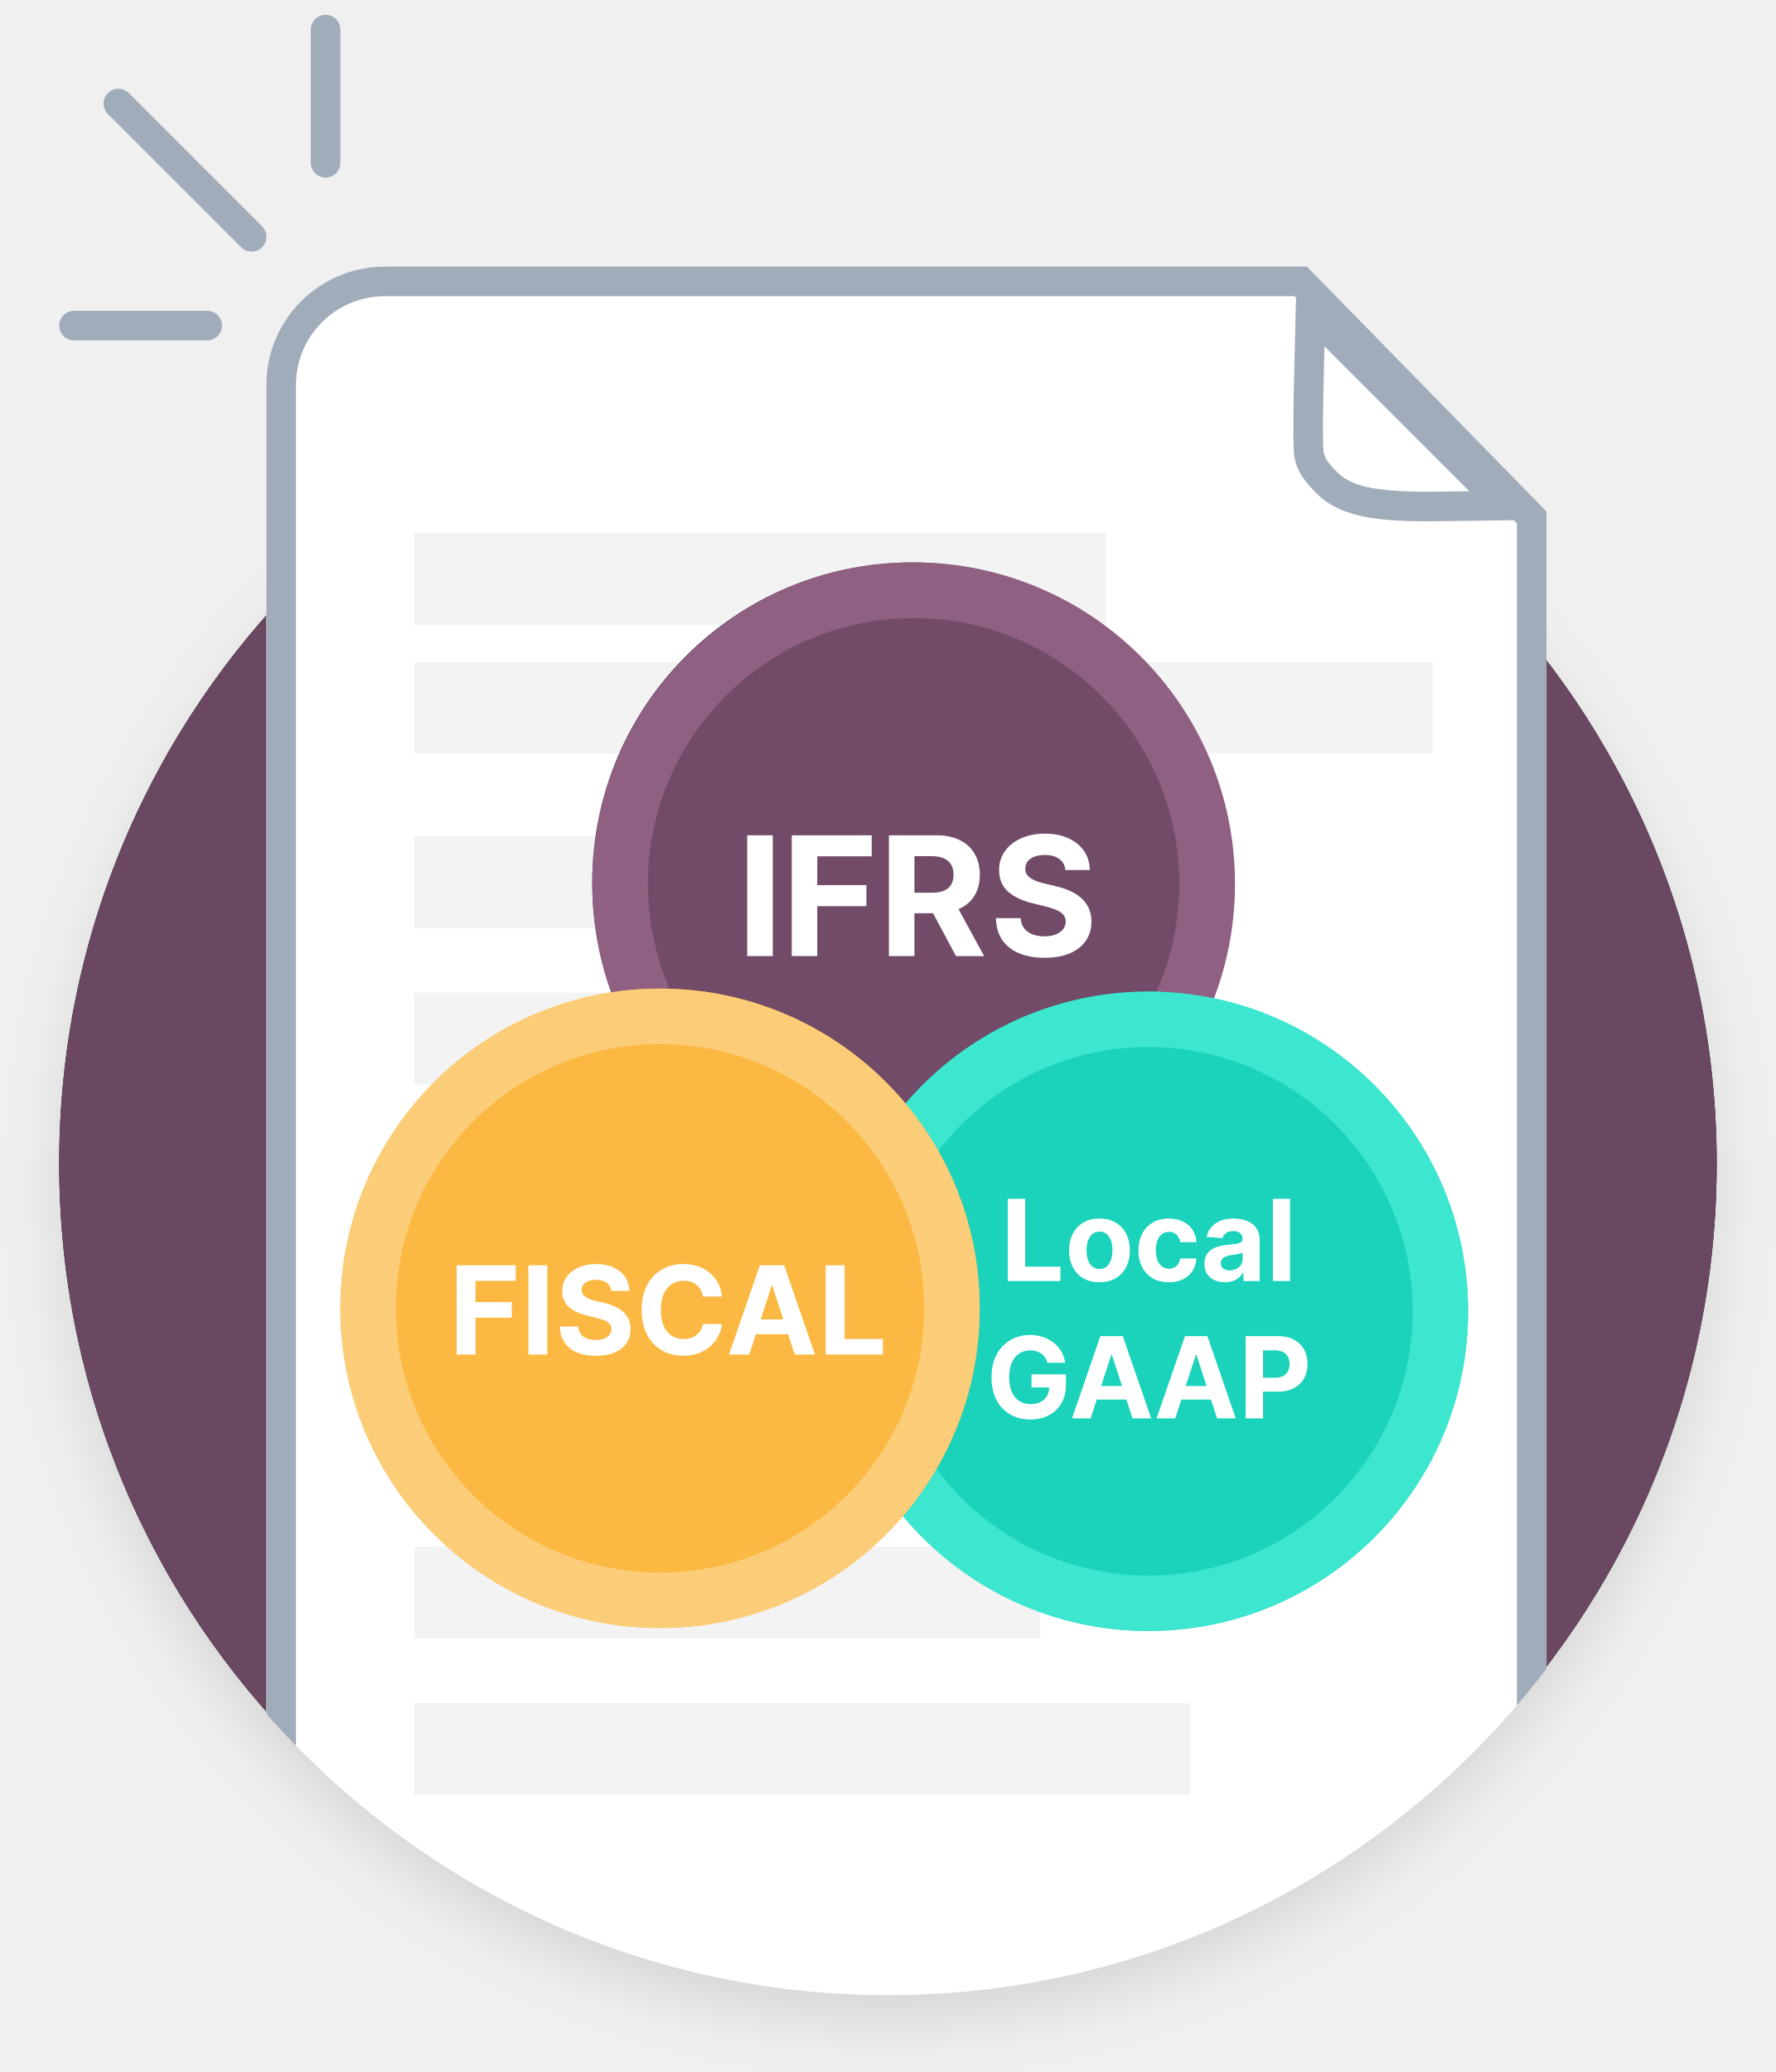
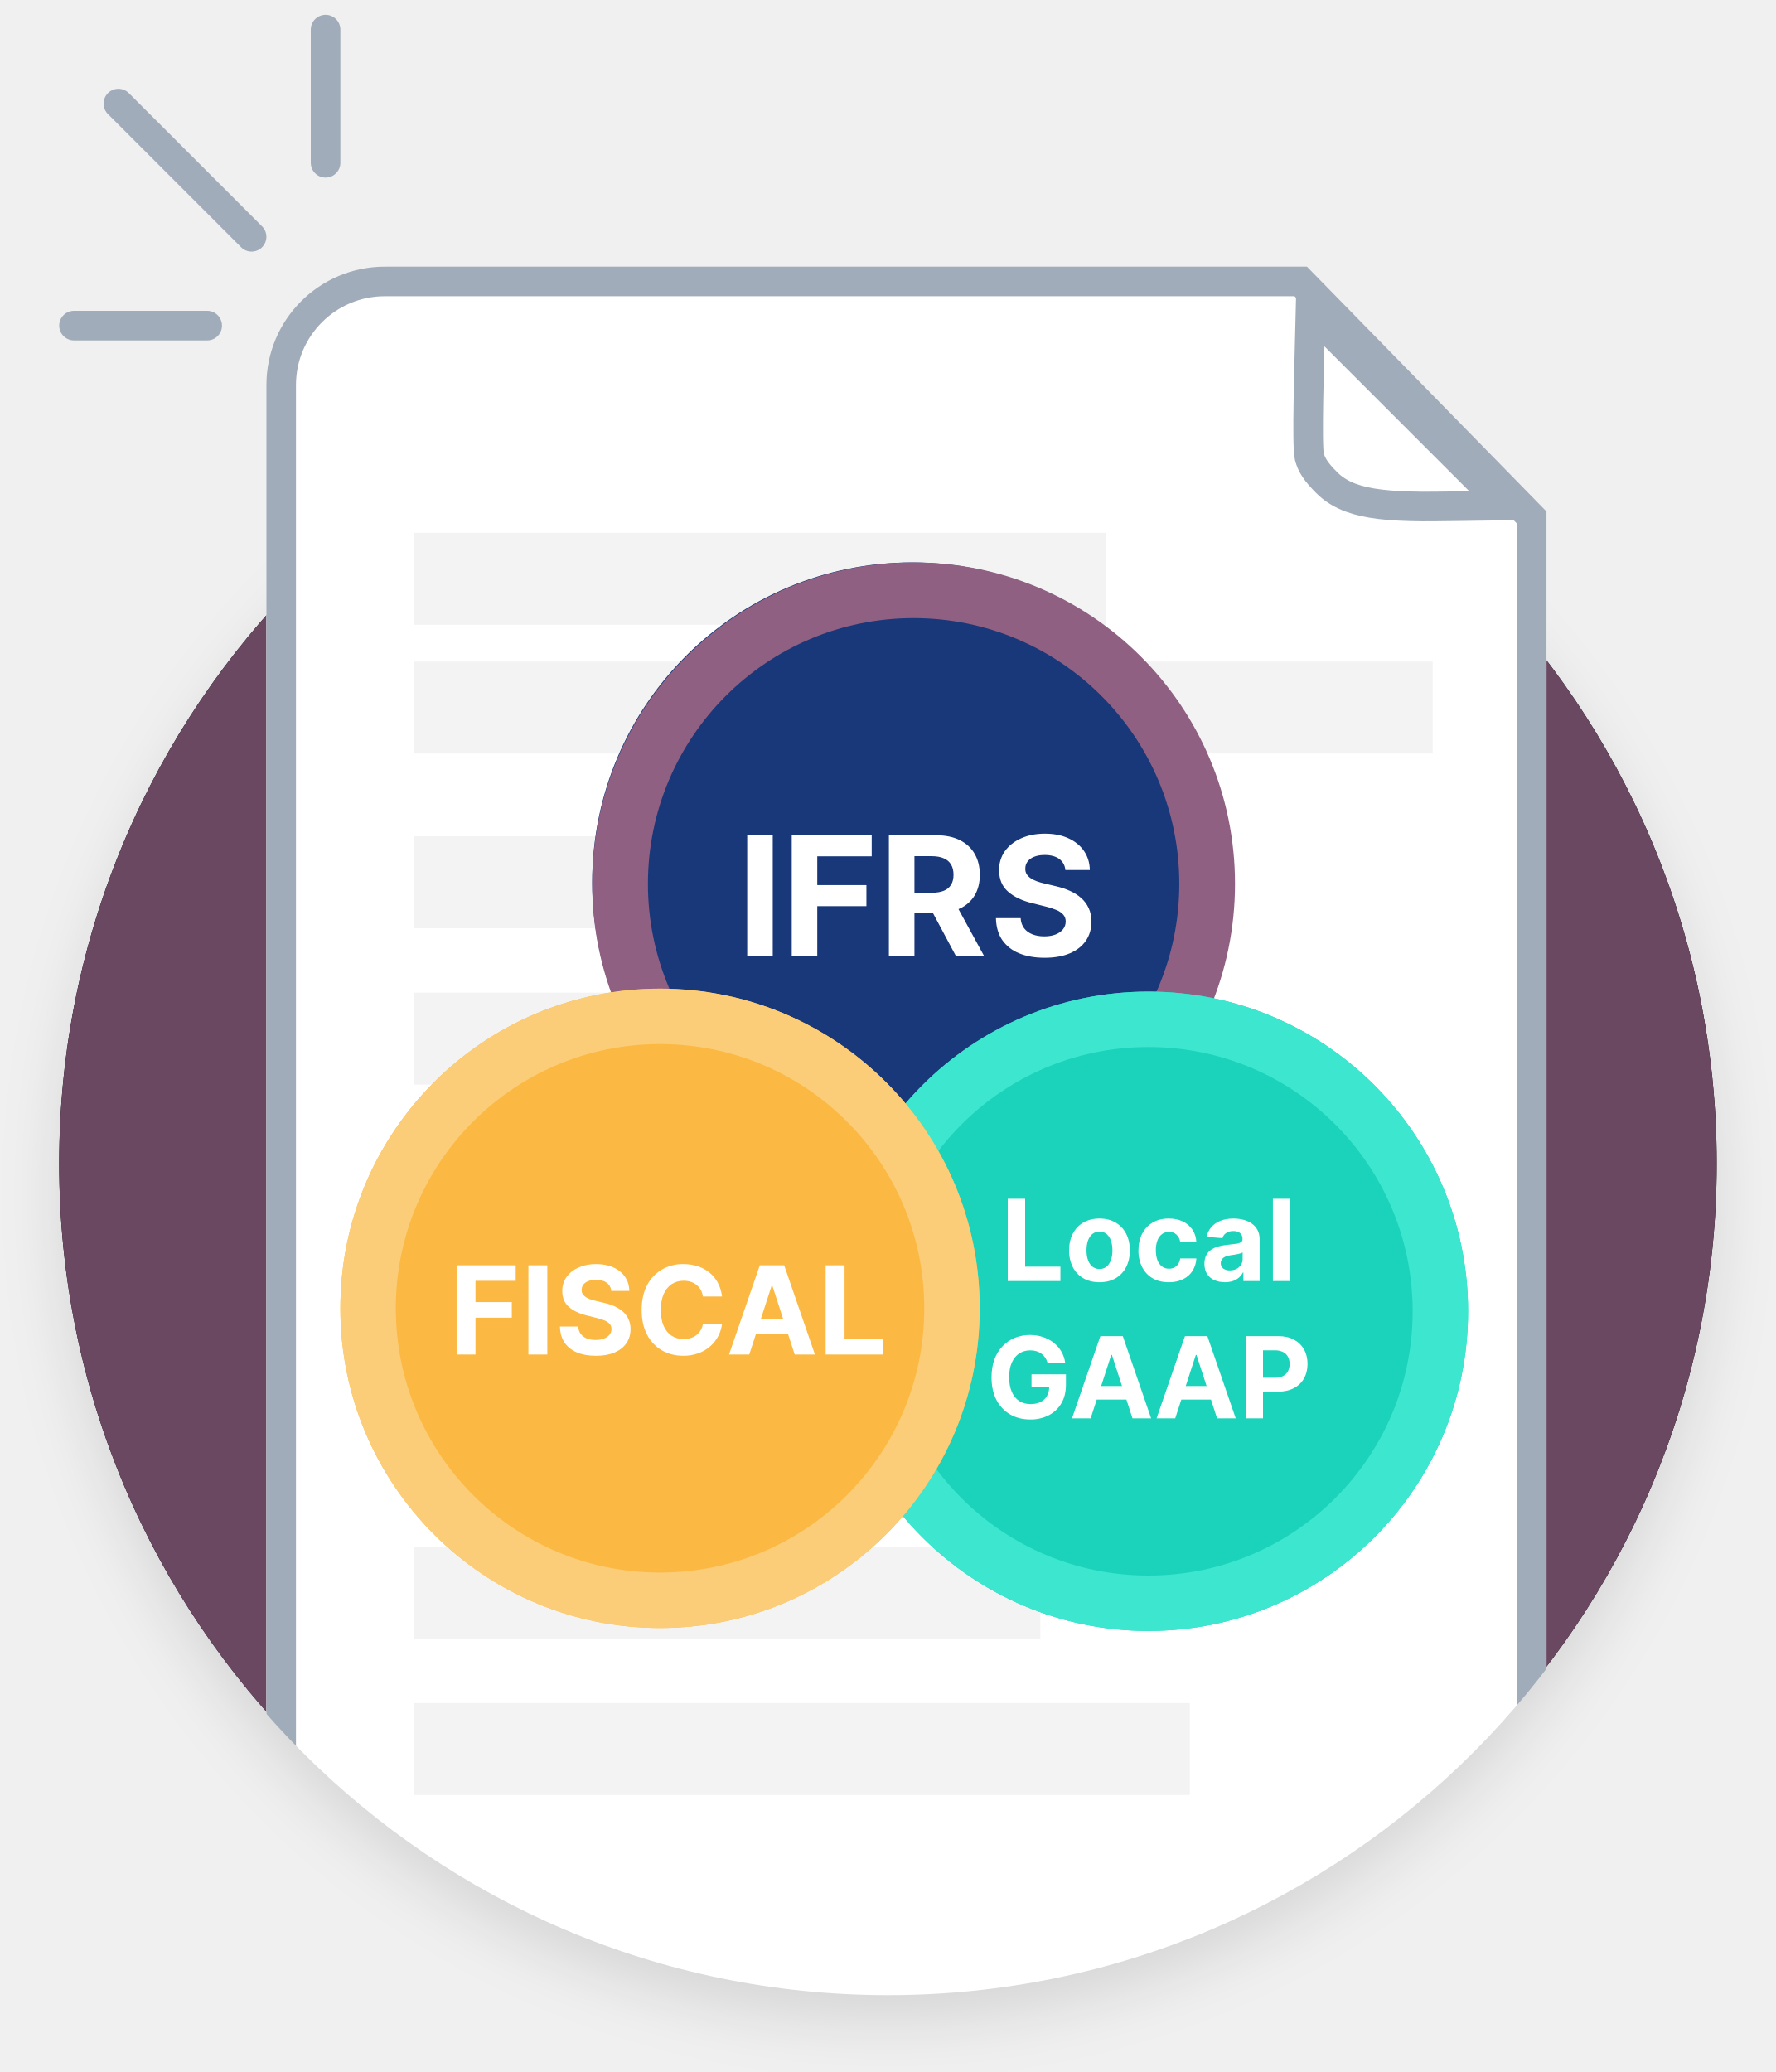
<svg xmlns="http://www.w3.org/2000/svg" width="120" height="140" viewBox="0 0 120 140" fill="none">
  <g clip-path="url(#a)">
    <g filter="url(#b)">
      <path fill="#000" d="M60 134.614c30.928 0 56-25.072 56-56s-25.072-56-56-56-56 25.072-56 56 25.072 56 56 56Z" />
    </g>
    <path fill="url(#c)" d="M60 134.614c30.928 0 56-25.072 56-56s-25.072-56-56-56-56 25.072-56 56 25.072 56 56 56Z" />
    <mask id="d" width="112" height="123" x="4" y="12" maskUnits="userSpaceOnUse" style="mask-type:luminance">
      <path fill="#fff" d="M60 134.807c30.928 0 56-25.135 56-56.14V12H4v66.667c0 31.005 25.072 56.14 56 56.14Z" />
    </mask>
    <g mask="url(#d)">
      <path fill="#fff" d="M26 18.015h62.315L104.5 34.556v92.274c0 9.388-7.611 17-17 17H35c-9.389 0-17-7.612-17-17V26.015a8 8 0 0 1 8-8Z" />
      <path stroke="#A1ACBA" stroke-width="2" d="M103.5 34.964 87.894 19.015H26a7 7 0 0 0-7 7V126.83c0 8.836 7.163 16 16 16h52.5c8.837 0 16-7.164 16-16V34.964Z" clip-rule="evenodd" />
    </g>
    <mask id="e" width="112" height="123" x="4" y="12" maskUnits="userSpaceOnUse" style="mask-type:luminance">
      <path fill="#fff" d="M60 134.807c30.928 0 56-25.135 56-56.14V12H4v66.667c0 31.005 25.072 56.14 56 56.14Z" />
    </mask>
    <g mask="url(#e)">
      <path stroke="#A1ACBA" stroke-width="2" d="M88.555 21.049c-.087 3.598-.266 9.089-.078 9.804.154.584.456 1.04 1.174 1.758.447.448.977.777 1.634 1.02 1.1.404 2.55.572 4.837.592.752.007 3.422-.037 5.54-.067L88.555 21.049Z" clip-rule="evenodd" />
    </g>
    <path stroke="#A1ACBA" stroke-linecap="round" stroke-width="2" d="M17 16 8 7m14 4V2M5 22h9" />
    <path fill="#000" fill-opacity=".05" d="M74.716 36H28v6.214h46.716V36ZM28 84h46.716v6.214H28V84ZM28 92.7h68.812v6.214H28V92.7ZM70.297 104.506H28v6.214h42.297v-6.214ZM28 115.07h52.398v6.214H28v-6.214ZM28 44.7h68.812v6.214H28V44.7ZM70.297 56.506H28v6.214h42.297v-6.214ZM28 67.07h52.398v6.214H28V67.07Z" />
-     <path fill="#714B67" d="M83.218 59.6c0 11.93-9.67 21.6-21.6 21.6-11.93 0-21.6-9.67-21.6-21.6 0-11.93 9.67-21.6 21.6-21.6 11.93 0 21.6 9.67 21.6 21.6Z" />
+     <path fill="#19387A" d="M83.218 59.6c0 11.93-9.67 21.6-21.6 21.6-11.93 0-21.6-9.67-21.6-21.6 0-11.93 9.67-21.6 21.6-21.6 11.93 0 21.6 9.67 21.6 21.6Z" />
    <path fill="#906083" fill-rule="evenodd" d="M61.735 77.67c9.915 0 17.953-8.038 17.953-17.953S71.65 41.764 61.735 41.764s-17.953 8.038-17.953 17.953S51.82 77.67 61.735 77.67Zm0 3.764c11.994 0 21.717-9.723 21.717-21.717C83.452 47.723 73.729 38 61.735 38c-11.994 0-21.717 9.723-21.717 21.717 0 11.994 9.723 21.717 21.717 21.717Z" clip-rule="evenodd" />
    <path fill="#fff" d="M71.988 58.786a1.008 1.008 0 0 0-.41-.75c-.242-.177-.57-.266-.984-.266-.282 0-.52.04-.714.12a1.004 1.004 0 0 0-.446.322.777.777 0 0 0-.151.47.672.672 0 0 0 .091.383c.07.108.164.203.283.282.12.078.258.145.415.204a4.3 4.3 0 0 0 .502.143l.733.175c.356.08.682.186.98.32.297.132.555.295.773.49.218.193.386.421.506.684.122.263.184.565.187.905-.003.5-.13.932-.382 1.299-.25.364-.611.647-1.084.848-.47.2-1.037.3-1.701.3-.66 0-1.233-.102-1.722-.304a2.52 2.52 0 0 1-1.14-.896c-.27-.398-.412-.891-.425-1.478h1.669c.019.273.097.502.235.685.14.18.328.317.562.41.236.09.503.136.8.136.293 0 .547-.043.762-.127.217-.085.386-.204.506-.355a.819.819 0 0 0 .179-.522.678.678 0 0 0-.163-.462 1.24 1.24 0 0 0-.47-.319 4.793 4.793 0 0 0-.754-.24l-.888-.222c-.688-.168-1.231-.43-1.63-.785-.398-.356-.596-.835-.593-1.438a2.138 2.138 0 0 1 .394-1.295c.268-.37.636-.658 1.104-.865.467-.207.998-.31 1.594-.31.605 0 1.134.103 1.585.31.454.207.808.495 1.06.865.252.369.382.797.39 1.283h-1.653ZM53.5 64.599v-8.16h5.403v1.422h-3.678v1.945h3.32v1.422h-3.32v3.37H53.5ZM60.065 64.599v-8.16h3.22c.616 0 1.142.11 1.578.33.438.218.771.528 1 .929.23.398.346.867.346 1.406 0 .542-.117 1.008-.35 1.399a2.274 2.274 0 0 1-1.016.892c-.441.207-.975.311-1.602.311h-2.156V60.32h1.877c.33 0 .603-.046.82-.136a.975.975 0 0 0 .487-.406c.109-.18.163-.405.163-.674 0-.27-.054-.499-.163-.685a1.001 1.001 0 0 0-.49-.422c-.218-.099-.493-.148-.825-.148h-1.163v6.75h-1.726Zm4.407-3.714L66.5 64.6h-1.904l-1.985-3.714h1.861ZM52.216 56.439v8.16h-1.725v-8.16h1.725Z" />
    <path fill="#1BD3BA" d="M99.2 88.6c0 11.929-9.67 21.6-21.6 21.6-11.93 0-21.6-9.671-21.6-21.6C56 76.67 65.67 67 77.6 67c11.93 0 21.6 9.67 21.6 21.6Z" />
    <path fill="#3DE6CF" fill-rule="evenodd" d="M77.6 106.456c9.862 0 17.856-7.994 17.856-17.856 0-9.862-7.994-17.856-17.856-17.856-9.862 0-17.856 7.994-17.856 17.856 0 9.862 7.994 17.856 17.856 17.856Zm0 3.744c11.93 0 21.6-9.671 21.6-21.6 0-11.93-9.67-21.6-21.6-21.6C65.67 67 56 76.67 56 88.6c0 11.929 9.67 21.6 21.6 21.6Z" clip-rule="evenodd" />
    <path fill="#fff" d="M84.17 95.835v-5.557h2.192c.421 0 .78.08 1.077.241.297.16.523.381.678.665.158.282.236.608.236.977s-.08.694-.238.977c-.16.282-.39.501-.692.659-.3.157-.664.236-1.091.236h-1.397v-.942h1.207c.226 0 .413-.038.559-.116a.773.773 0 0 0 .331-.328c.074-.142.111-.303.111-.486 0-.185-.037-.346-.111-.483a.742.742 0 0 0-.331-.323 1.209 1.209 0 0 0-.564-.117h-.793v4.597H84.17ZM79.412 95.835h-1.26l1.92-5.557h1.513l1.916 5.557h-1.26l-1.391-4.287h-.044l-1.394 4.287Zm-.079-2.185h2.974v.917h-2.974v-.917ZM73.696 95.835h-1.259l1.919-5.557h1.514l1.915 5.557h-1.259l-1.392-4.287h-.043l-1.395 4.287Zm-.078-2.185h2.973v.917h-2.973v-.917ZM70.782 92.074a1.219 1.219 0 0 0-.16-.35 1.084 1.084 0 0 0-.589-.426 1.421 1.421 0 0 0-.415-.057c-.284 0-.533.07-.749.212-.213.14-.38.346-.499.616-.12.267-.179.595-.179.982s.059.716.177.987c.117.272.284.479.499.622.215.14.47.211.762.211.266 0 .493-.047.681-.14.19-.097.335-.231.434-.405a1.2 1.2 0 0 0 .152-.616l.239.035h-1.433v-.884h2.326v.7c0 .488-.103.908-.31 1.259-.206.349-.49.618-.852.808a2.655 2.655 0 0 1-1.242.282c-.521 0-.979-.114-1.373-.344a2.392 2.392 0 0 1-.923-.985c-.219-.427-.328-.933-.328-1.52 0-.45.065-.851.195-1.204.132-.355.317-.655.554-.9a2.39 2.39 0 0 1 .827-.563 2.682 2.682 0 0 1 1.023-.192c.315 0 .608.046.88.138.27.09.511.22.721.385.212.167.385.365.518.595.134.228.22.479.258.754h-1.194ZM87.17 81v5.557h-1.157V81h1.156ZM82.77 86.635c-.266 0-.503-.046-.711-.138a1.145 1.145 0 0 1-.494-.415c-.12-.185-.18-.414-.18-.69 0-.23.043-.425.128-.583.085-.157.201-.284.347-.38.147-.095.314-.168.5-.216a3.81 3.81 0 0 1 .591-.104c.243-.025.438-.048.586-.07a.829.829 0 0 0 .323-.103.226.226 0 0 0 .1-.201v-.016a.5.5 0 0 0-.162-.4c-.107-.093-.259-.14-.456-.14-.208 0-.373.046-.496.138a.637.637 0 0 0-.245.342l-1.069-.087c.055-.253.161-.472.32-.656.16-.187.365-.33.616-.43.254-.1.547-.151.88-.151.231 0 .453.027.664.081.214.055.403.139.567.253.167.114.298.26.394.44.096.177.144.389.144.637v2.81H84.02v-.577h-.032c-.067.13-.157.245-.269.344a1.241 1.241 0 0 1-.404.231 1.67 1.67 0 0 1-.546.081Zm.33-.797c.17 0 .32-.034.45-.1a.797.797 0 0 0 .308-.277.713.713 0 0 0 .11-.394v-.442a.621.621 0 0 1-.148.065 2.722 2.722 0 0 1-.21.052c-.077.014-.155.028-.233.04l-.211.03c-.136.02-.254.052-.356.095a.568.568 0 0 0-.236.177.43.43 0 0 0-.084.27.42.42 0 0 0 .171.362.746.746 0 0 0 .44.122ZM78.98 86.638c-.427 0-.794-.09-1.102-.271a1.834 1.834 0 0 1-.705-.76 2.456 2.456 0 0 1-.245-1.118c0-.427.083-.801.247-1.123.167-.324.403-.576.709-.757.305-.183.669-.274 1.09-.274.364 0 .682.066.955.198.273.132.49.317.649.556.159.239.247.52.263.841h-1.09a.842.842 0 0 0-.245-.502.699.699 0 0 0-.513-.192.776.776 0 0 0-.47.146.933.933 0 0 0-.308.42 1.797 1.797 0 0 0-.112.671c0 .266.037.492.109.678a.941.941 0 0 0 .312.426c.134.098.29.147.47.147.131 0 .25-.027.355-.082a.686.686 0 0 0 .263-.236.903.903 0 0 0 .138-.377h1.091a1.709 1.709 0 0 1-.26.841c-.154.24-.367.429-.638.565a2.131 2.131 0 0 1-.963.203ZM74.294 86.638c-.421 0-.786-.09-1.093-.269a1.838 1.838 0 0 1-.709-.754 2.43 2.43 0 0 1-.25-1.126c0-.43.084-.806.25-1.129.167-.323.403-.575.709-.754.307-.18.672-.271 1.093-.271.421 0 .785.09 1.09.271.308.18.545.43.712.755.166.322.25.698.25 1.128 0 .427-.084.802-.25 1.126a1.832 1.832 0 0 1-.711.755c-.306.179-.67.268-1.091.268Zm.005-.895a.718.718 0 0 0 .48-.163c.129-.11.226-.26.29-.45.068-.19.101-.406.101-.649 0-.242-.033-.458-.1-.648a1.01 1.01 0 0 0-.29-.45.711.711 0 0 0-.48-.166.736.736 0 0 0-.489.165c-.13.11-.229.26-.296.45-.065.19-.097.407-.097.65 0 .242.032.458.097.648.067.19.166.34.296.45a.744.744 0 0 0 .488.163ZM68.097 86.557V81h1.175v4.588h2.383v.969h-3.558Z" />
    <path fill="#FBB944" d="M66.2 88.4c0 11.929-9.67 21.6-21.6 21.6-11.93 0-21.6-9.671-21.6-21.6 0-11.93 9.67-21.6 21.6-21.6 11.93 0 21.6 9.67 21.6 21.6Z" />
    <path fill="#FCCD78" fill-rule="evenodd" d="M44.6 106.256c9.862 0 17.856-7.994 17.856-17.856 0-9.862-7.994-17.856-17.856-17.856-9.862 0-17.856 7.994-17.856 17.856 0 9.862 7.994 17.856 17.856 17.856Zm0 3.744c11.93 0 21.6-9.671 21.6-21.6 0-11.93-9.67-21.6-21.6-21.6-11.93 0-21.6 9.67-21.6 21.6 0 11.929 9.67 21.6 21.6 21.6Z" clip-rule="evenodd" />
    <path fill="#fff" d="M55.793 91.523v-6.031h1.276v4.98h2.586v1.052h-3.862ZM50.629 91.523h-1.367l2.082-6.031h1.644l2.08 6.031H53.7L52.19 86.87h-.047l-1.514 4.653Zm-.086-2.37h3.228v.995h-3.228v-.995ZM48.788 87.603h-1.29a1.263 1.263 0 0 0-.145-.444 1.133 1.133 0 0 0-.28-.336 1.232 1.232 0 0 0-.394-.212 1.512 1.512 0 0 0-.48-.074c-.312 0-.584.078-.816.233a1.487 1.487 0 0 0-.539.671c-.128.293-.191.648-.191 1.066 0 .43.063.792.191 1.084.13.293.31.514.542.663.232.15.5.224.804.224.17 0 .329-.023.474-.068a1.137 1.137 0 0 0 .674-.518 1.25 1.25 0 0 0 .16-.43l1.29.006a2.41 2.41 0 0 1-.783 1.487c-.222.2-.488.36-.796.477a2.921 2.921 0 0 1-1.04.174c-.538 0-1.019-.122-1.443-.365a2.594 2.594 0 0 1-1.001-1.058c-.244-.461-.365-1.02-.365-1.676 0-.657.123-1.217.37-1.678a2.586 2.586 0 0 1 1.008-1.055 2.823 2.823 0 0 1 1.431-.365c.35 0 .674.05.972.147.3.099.567.242.799.43.231.187.42.416.565.687.147.27.242.58.283.93ZM41.303 87.226a.745.745 0 0 0-.303-.553c-.179-.132-.421-.198-.728-.198-.208 0-.384.03-.527.089a.742.742 0 0 0-.33.238.574.574 0 0 0-.112.348.497.497 0 0 0 .068.282c.051.081.12.15.21.21.087.056.19.107.305.15.116.041.24.076.371.106l.542.13c.264.058.505.137.725.235.22.098.41.219.571.362.161.144.286.313.374.507a1.6 1.6 0 0 1 .139.668c-.002.37-.096.69-.283.96-.184.27-.452.479-.801.628-.348.147-.767.22-1.258.22-.487 0-.91-.074-1.272-.223-.36-.15-.64-.37-.842-.663-.2-.294-.306-.658-.316-1.092h1.235a.927.927 0 0 0 .173.506.967.967 0 0 0 .416.304c.174.066.372.1.592.1.216 0 .403-.032.562-.095a.862.862 0 0 0 .374-.262.605.605 0 0 0 .133-.385c0-.136-.04-.25-.121-.342a.915.915 0 0 0-.348-.236 3.534 3.534 0 0 0-.556-.176l-.657-.165c-.509-.124-.91-.318-1.205-.58-.294-.264-.44-.618-.438-1.064a1.58 1.58 0 0 1 .291-.957c.198-.273.47-.486.816-.64a2.88 2.88 0 0 1 1.178-.229c.448 0 .839.077 1.172.23.336.153.597.366.784.639.186.273.282.589.288.948h-1.222ZM36.982 85.492v6.031h-1.276v-6.031h1.276ZM30.855 91.523v-6.031h3.993v1.05H32.13v1.438h2.453v1.052H32.13v2.492h-1.275Z" />
  </g>
  <defs>
    <linearGradient id="c" x1="10227.8" x2="2883.18" y1="11222.6" y2="22.613" gradientUnits="userSpaceOnUse">
      <stop stop-color="#875A7B" />
      <stop offset="1" stop-color="#6B4862" />
    </linearGradient>
    <clipPath id="a">
      <path fill="#fff" d="M0 0h120v140H0z" />
    </clipPath>
    <filter id="b" width="120" height="120" x="0" y="20.614" color-interpolation-filters="sRGB" filterUnits="userSpaceOnUse">
      <feFlood flood-opacity="0" result="BackgroundImageFix" />
      <feColorMatrix in="SourceAlpha" result="hardAlpha" values="0 0 0 0 0 0 0 0 0 0 0 0 0 0 0 0 0 0 127 0" />
      <feOffset dy="2" />
      <feGaussianBlur stdDeviation="2" />
      <feColorMatrix values="0 0 0 0 0 0 0 0 0 0 0 0 0 0 0 0 0 0 0.106 0" />
      <feBlend in2="BackgroundImageFix" result="effect1_dropShadow_7_114" />
      <feBlend in="SourceGraphic" in2="effect1_dropShadow_7_114" result="shape" />
    </filter>
  </defs>
</svg>
